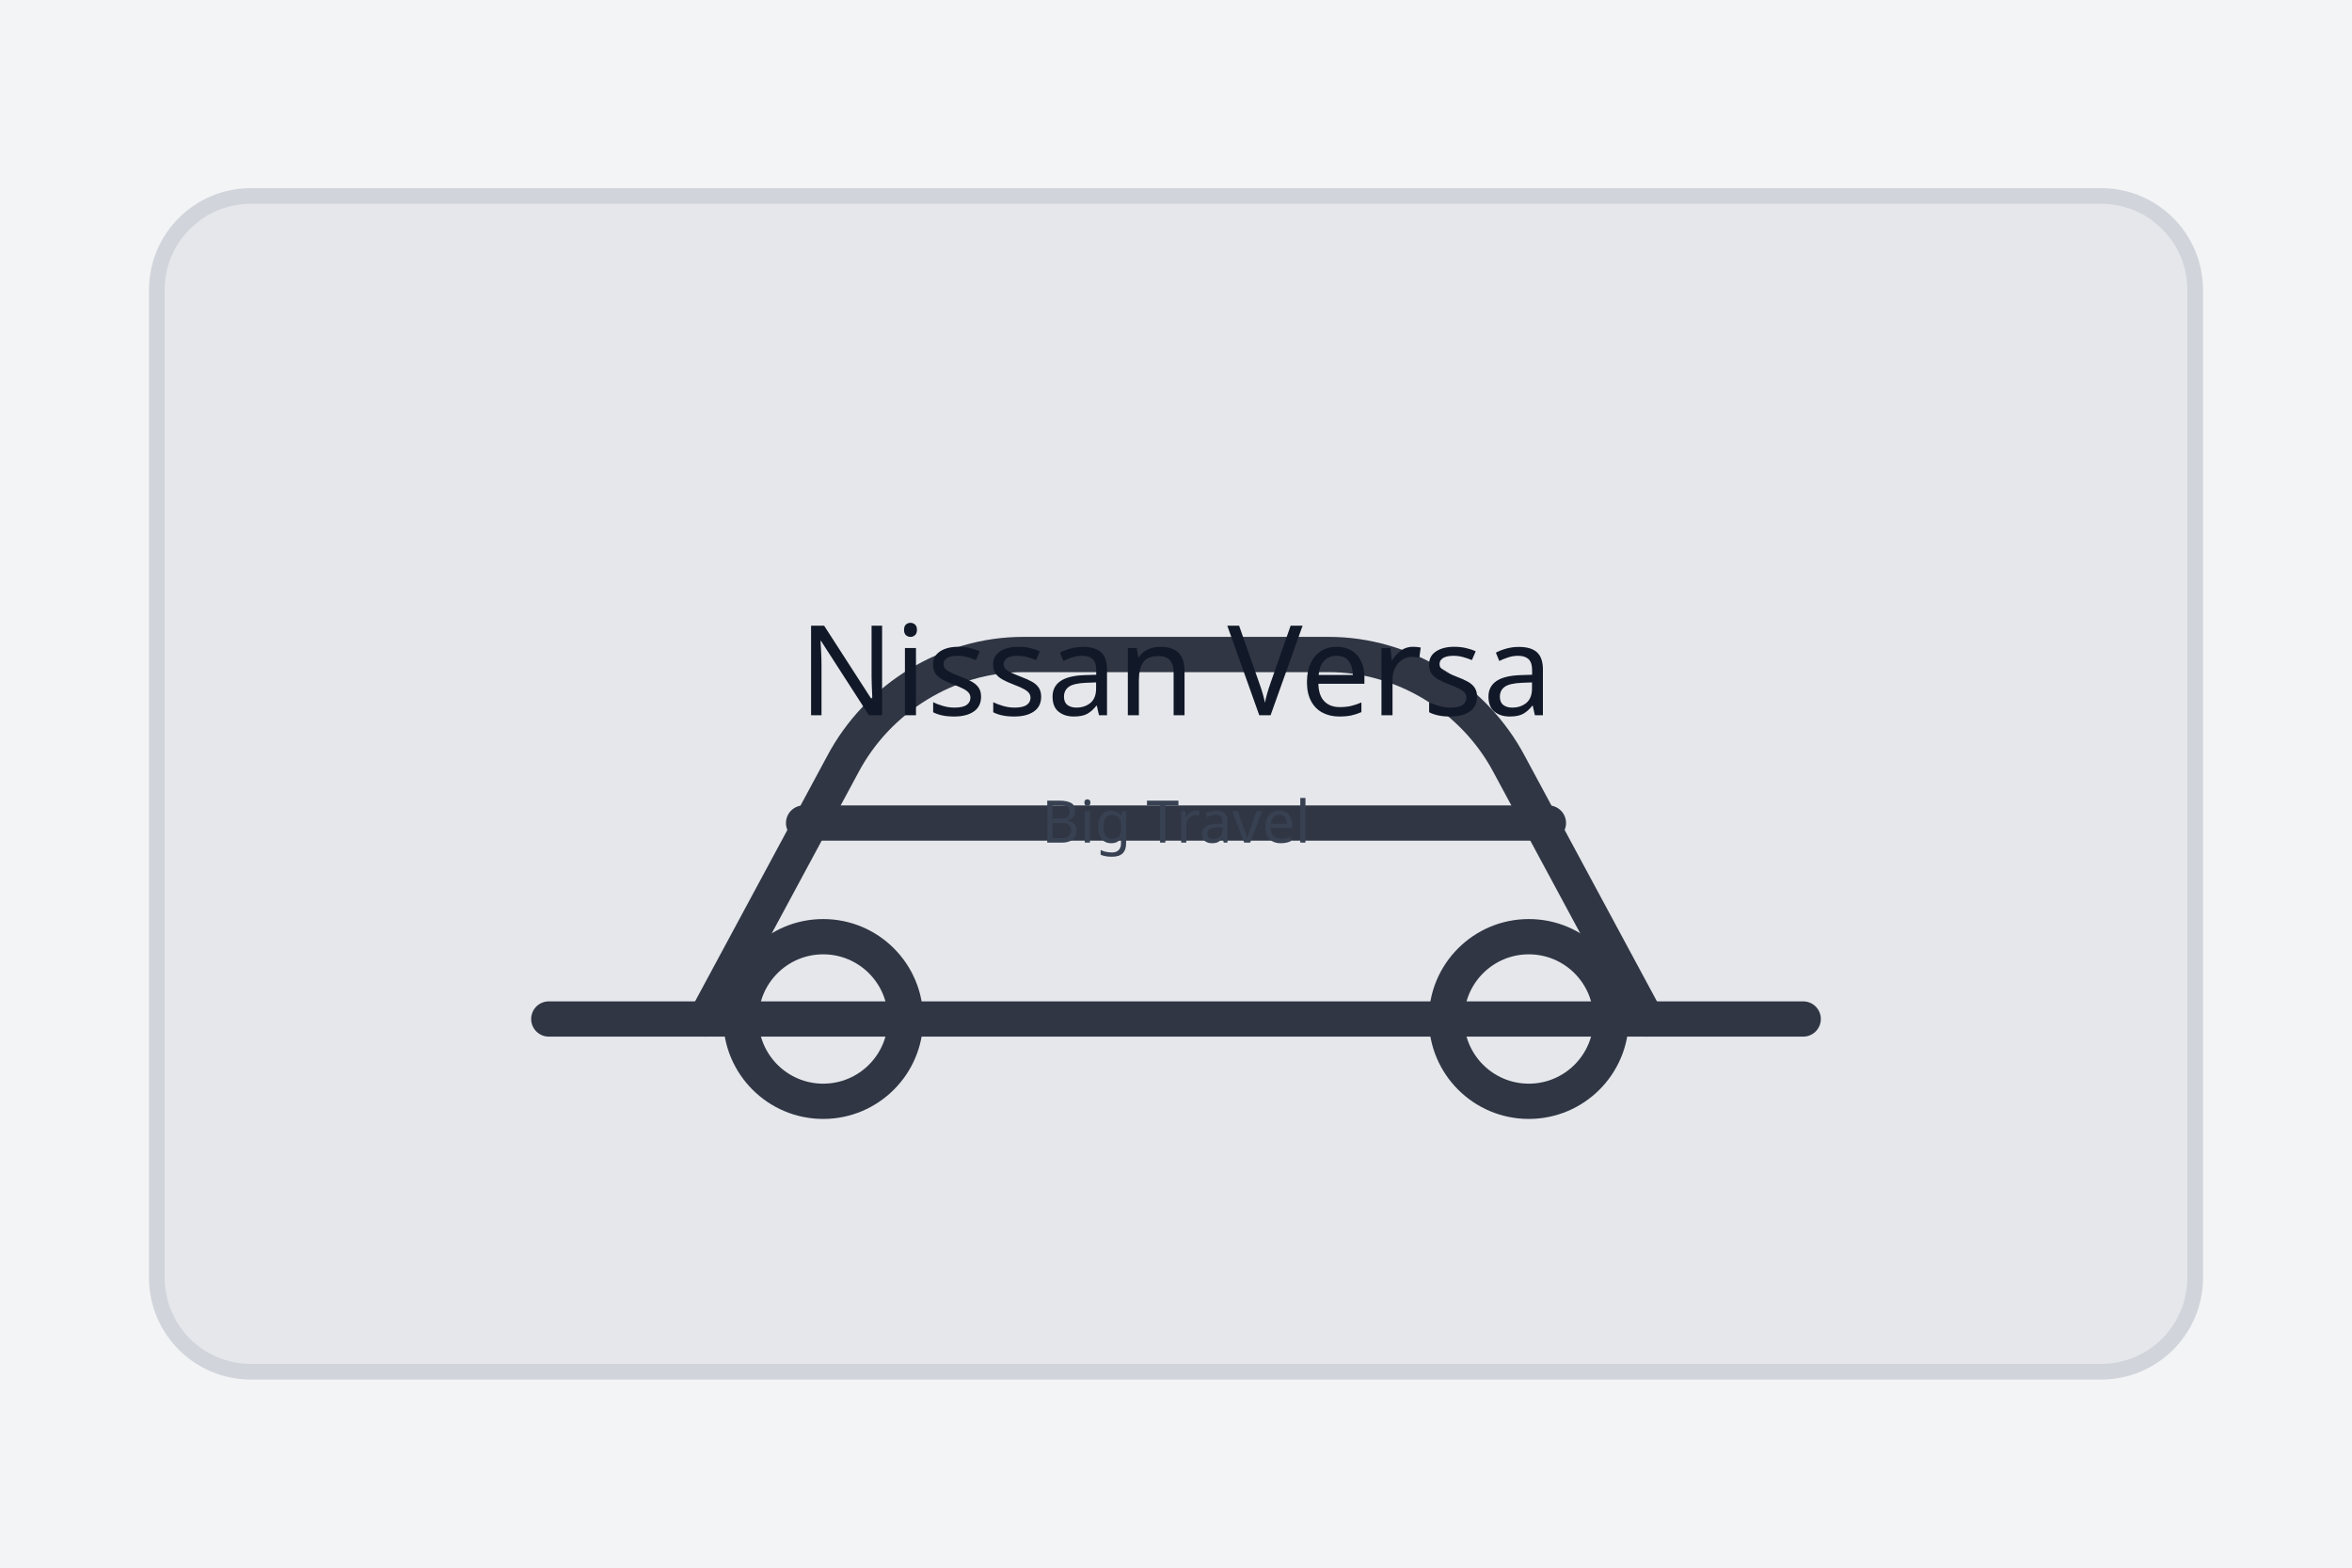
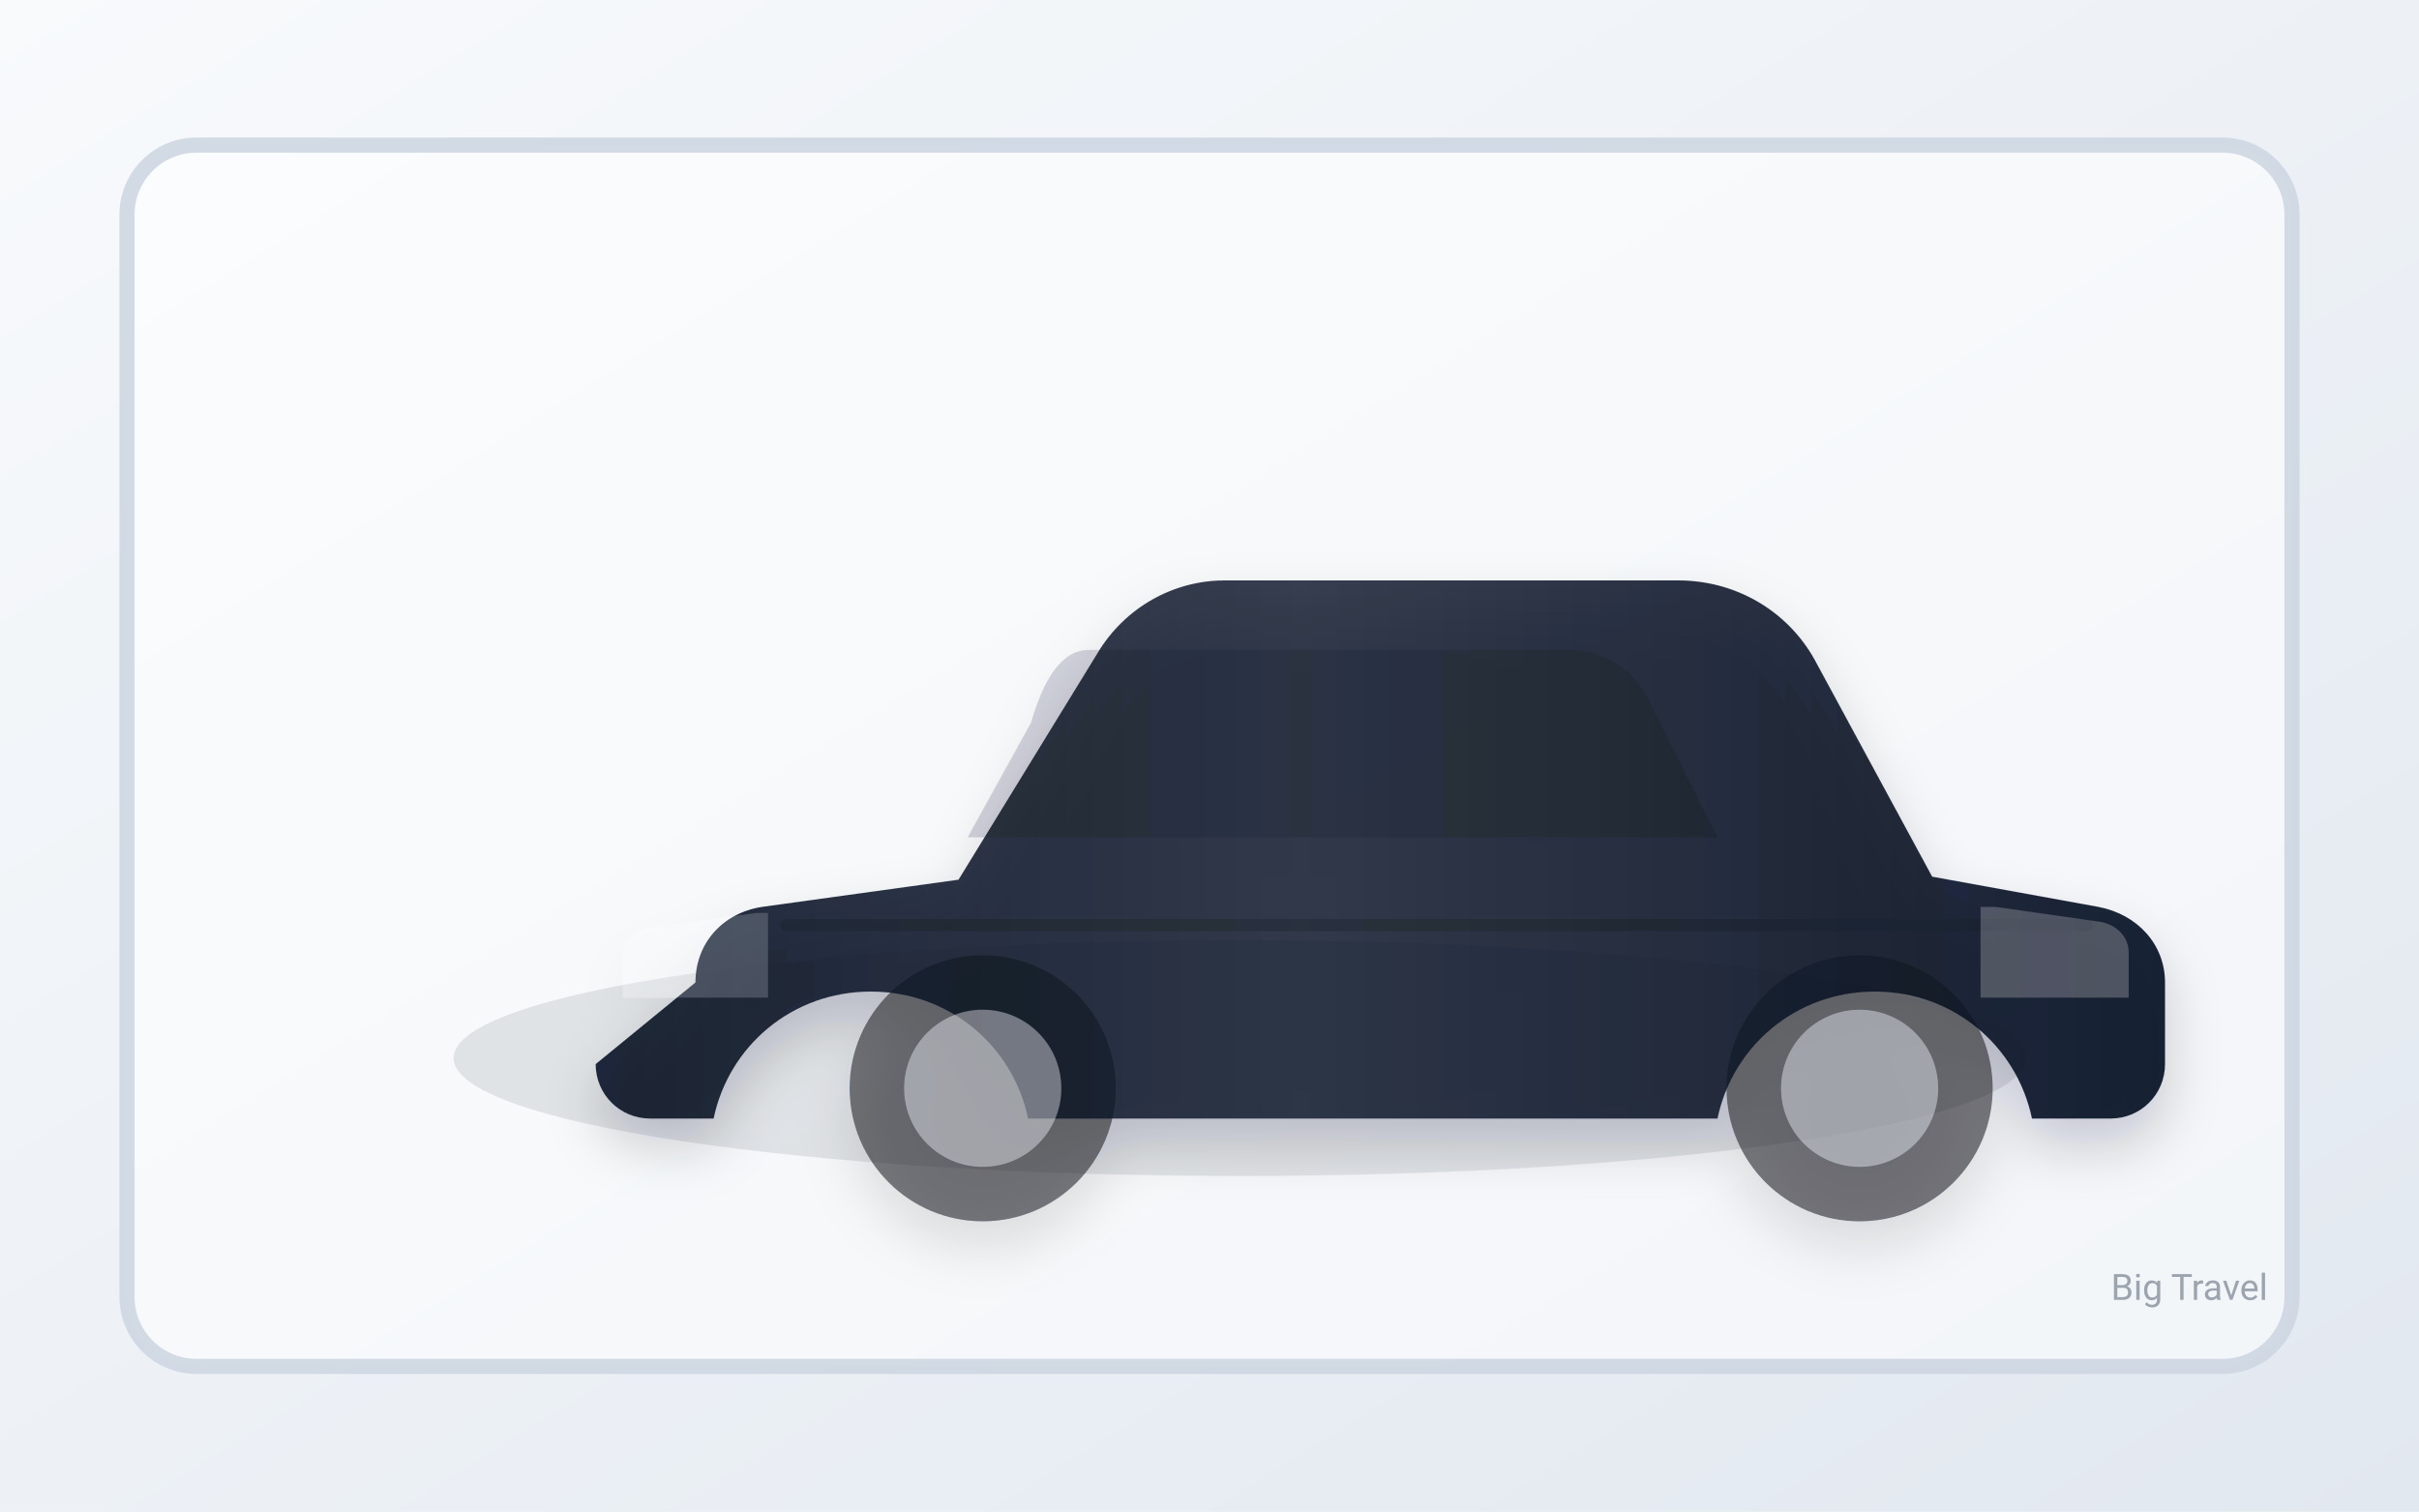
- <svg xmlns="http://www.w3.org/2000/svg" width="1200" height="800" viewBox="0 0 1200 800">
-   <rect width="1200" height="800" fill="#f3f4f6" />
-   <rect x="80" y="100" width="1040" height="600" rx="48" fill="#e5e7eb" stroke="#d1d5db" stroke-width="8" />
-   <g fill="none" stroke="#111827" stroke-width="18" stroke-linecap="round" stroke-linejoin="round" opacity="0.85">
-     <path d="M280 520h640" />
-     <path d="M360 520l70-130c18-34 54-56 92-56h156c38 0 74 22 92 56l70 130" />
-     <path d="M410 420h380" />
-     <circle cx="420" cy="520" r="42" />
-     <circle cx="780" cy="520" r="42" />
+ <svg xmlns="http://www.w3.org/2000/svg" width="1600" height="1000" viewBox="0 0 1600 1000">
+   <defs>
+     <linearGradient id="bg" x1="0" y1="0" x2="1" y2="1">
+       <stop offset="0%" stop-color="#f8fafc" />
+       <stop offset="100%" stop-color="#e2e8f0" />
+     </linearGradient>
+     <filter id="shadow" x="-20%" y="-20%" width="140%" height="140%">
+       <feDropShadow dx="0" dy="18" stdDeviation="18" flood-color="#0b1220" flood-opacity="0.20" />
+     </filter>
+     <linearGradient id="paint" x1="0" y1="0" x2="1" y2="0">
+       <stop offset="0%" stop-color="#0f172a" stop-opacity="0.92" />
+       <stop offset="45%" stop-color="#0f172a" stop-opacity="0.82" />
+       <stop offset="100%" stop-color="#0f172a" stop-opacity="0.95" />
+     </linearGradient>
+   </defs>
+   <rect width="1600" height="1000" fill="url(#bg)" />
+   <rect x="84" y="96" width="1432" height="808" rx="46" fill="#ffffff" fill-opacity="0.55" stroke="#cbd5e1" stroke-opacity="0.85" stroke-width="10" />
+   <ellipse cx="820" cy="700" rx="520" ry="78" fill="#0f172a" opacity="0.10" />
+   <g filter="url(#shadow)">
+     <path d="M460 650c0-26 18-46 44-50l130-18 92-150c18-30 50-48 84-48h300c38 0 72 20 90 52l78 144 110 20c26 5 44 25 44 50v54c0 20-16 36-36 36h-52c-10-48-52-84-104-84s-94 36-104 84H680c-10-48-52-84-104-84s-94 36-104 84h-42c-20 0-36-16-36-36z" fill="url(#paint)" />
+     <path d="M720 430h318c22 0 42 12 52 32l46 92H640l42-76c8-28 20-48 38-48z" fill="#0b1220" opacity="0.16" />
+     <path d="M520 612h860" stroke="#0b1220" stroke-opacity="0.20" stroke-width="8" stroke-linecap="round" />
+     <path d="M1320 600l70 10c10 2 18 10 18 20v30h-98v-60z" fill="#ffffff" opacity="0.22" />
+     <path d="M500 604l-70 10c-10 2-18 10-18 20v26h96v-56z" fill="#ffffff" opacity="0.18" />
+     <g>
+       <circle cx="650" cy="720" r="88" fill="#0b1220" opacity="0.55" />
+       <circle cx="650" cy="720" r="52" fill="#ffffff" opacity="0.40" />
+       <circle cx="1230" cy="720" r="88" fill="#0b1220" opacity="0.55" />
+       <circle cx="1230" cy="720" r="52" fill="#ffffff" opacity="0.40" />
+     </g>
  </g>
-   <text x="600" y="365" font-family="sans-serif" font-size="64" fill="#111827" text-anchor="middle">Nissan Versa</text>
-   <text x="600" y="430" font-family="sans-serif" font-size="30" fill="#374151" text-anchor="middle">Big Travel</text>
+   <text x="1500" y="860" font-family="system-ui, -apple-system, Segoe UI, Roboto, sans-serif" font-size="24" fill="#334155" text-anchor="end" opacity="0.45">Big Travel</text>
</svg>
